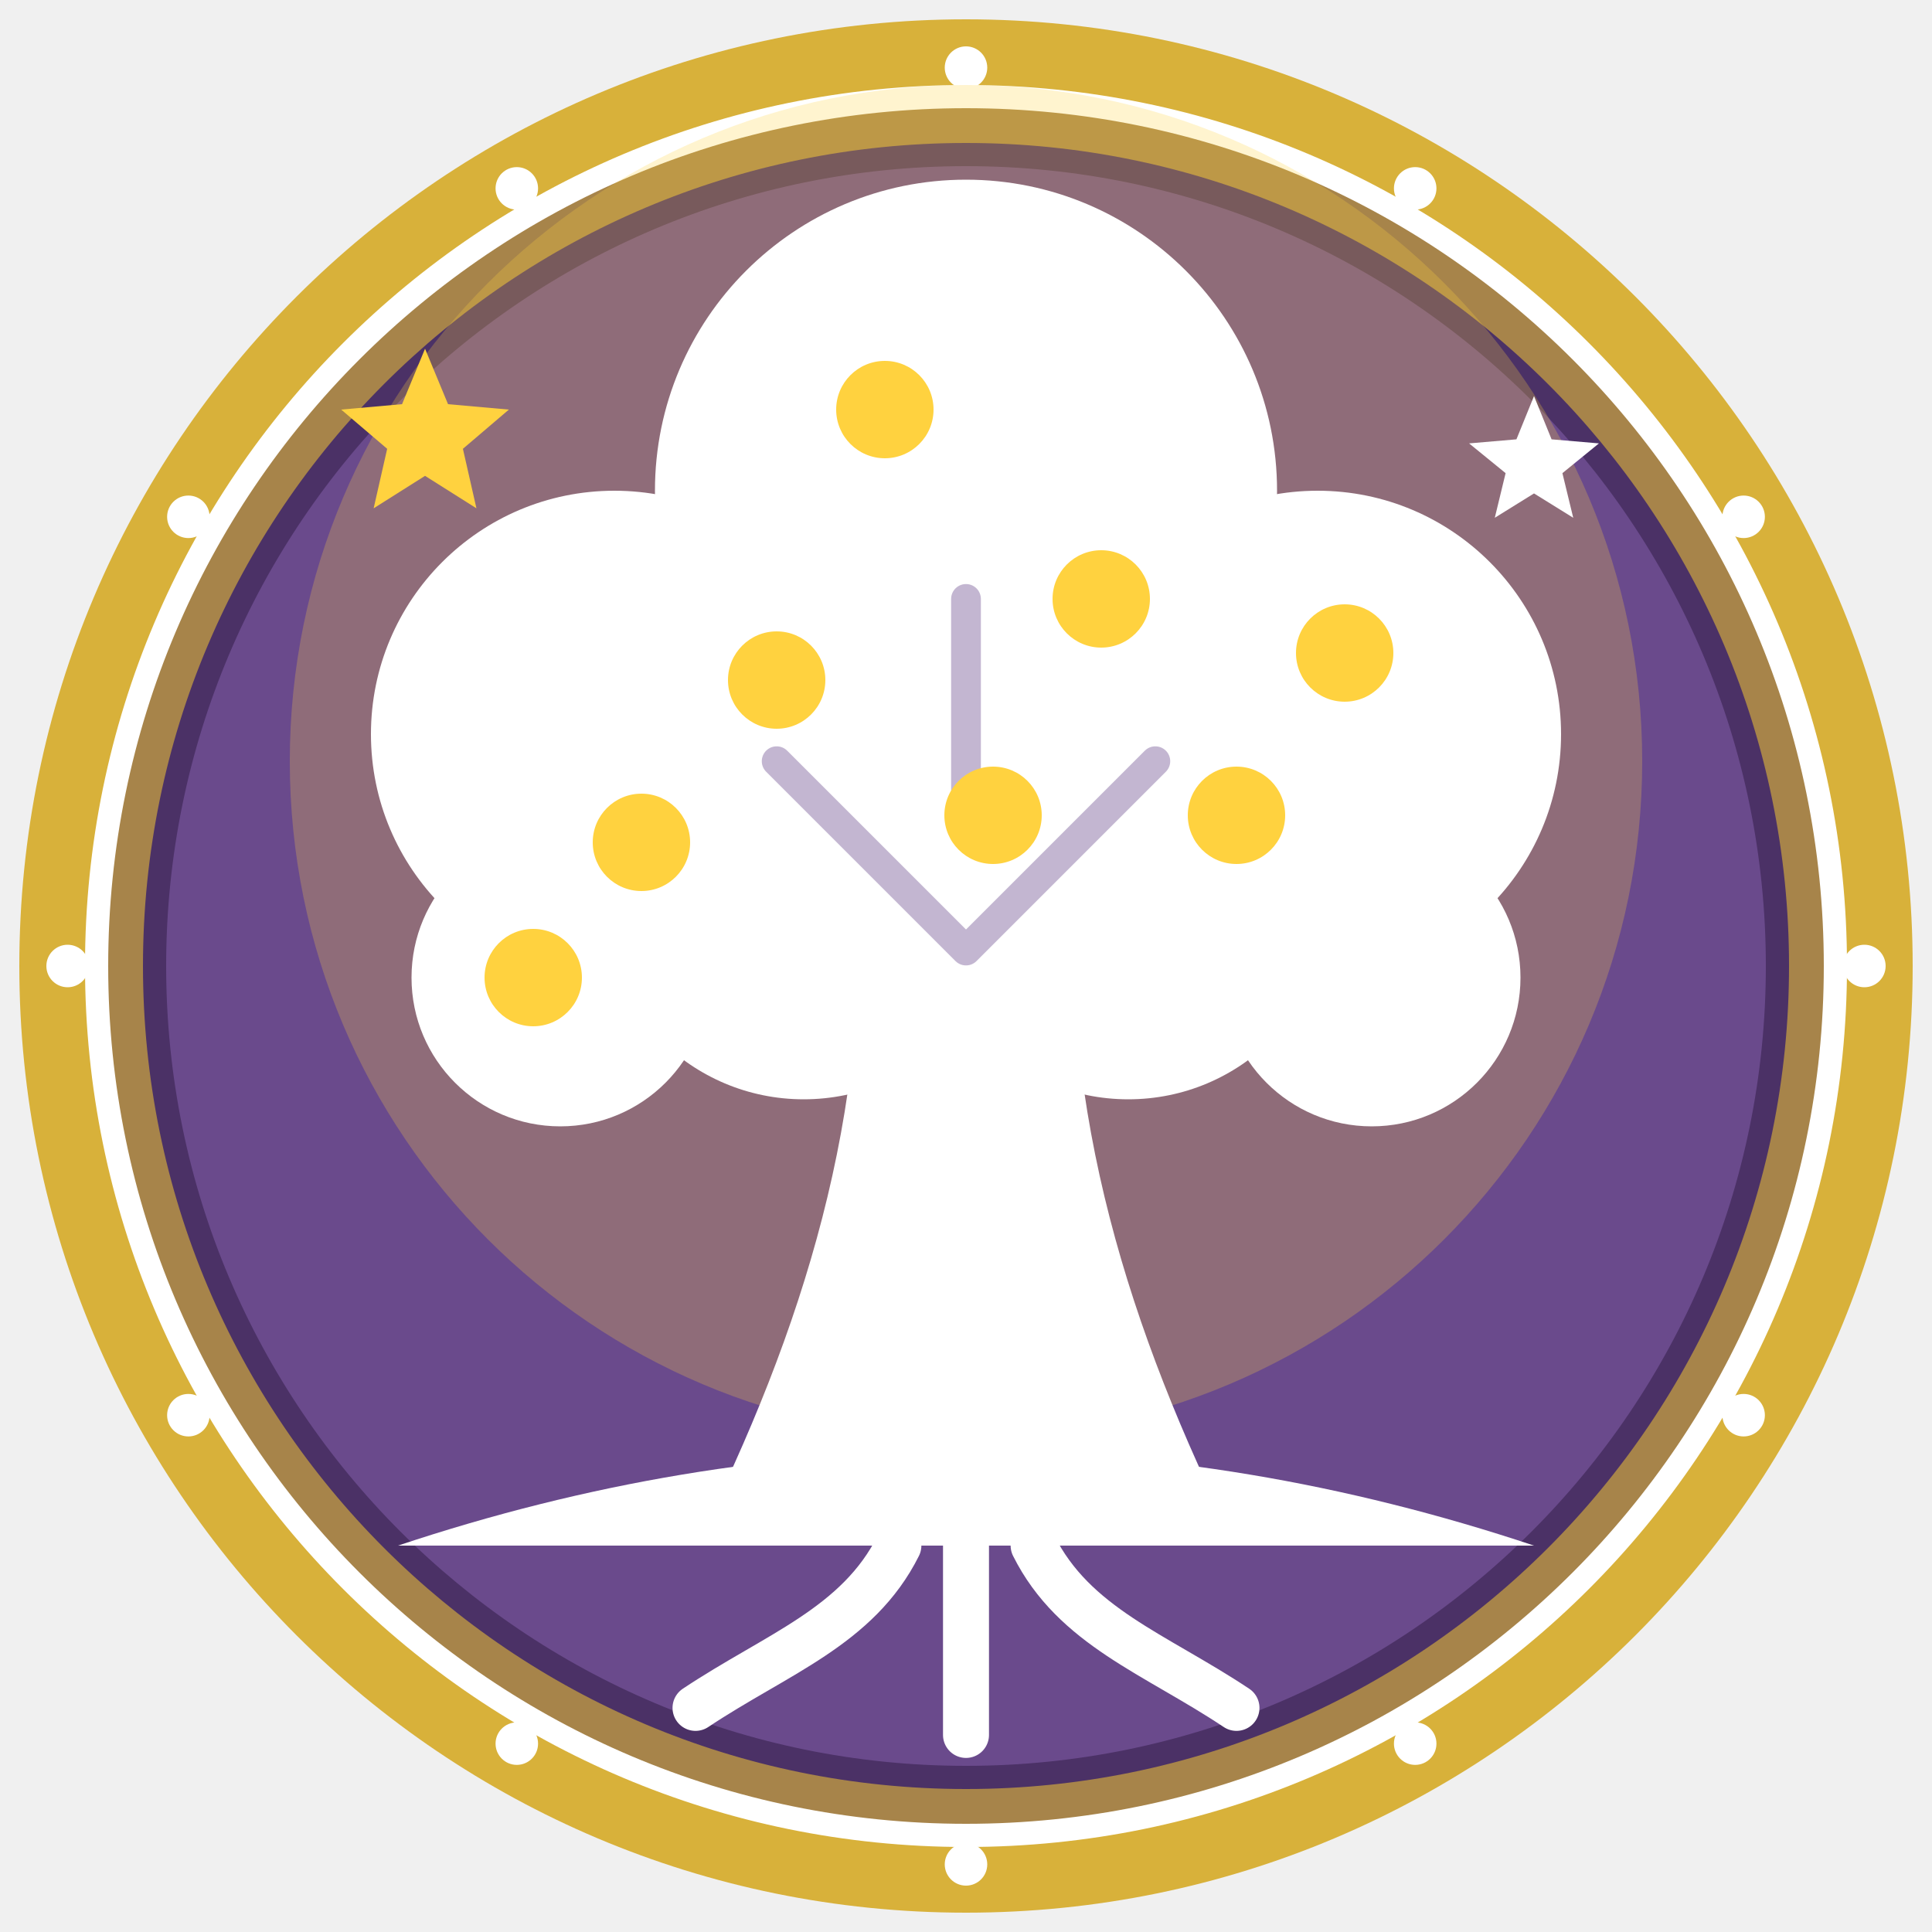
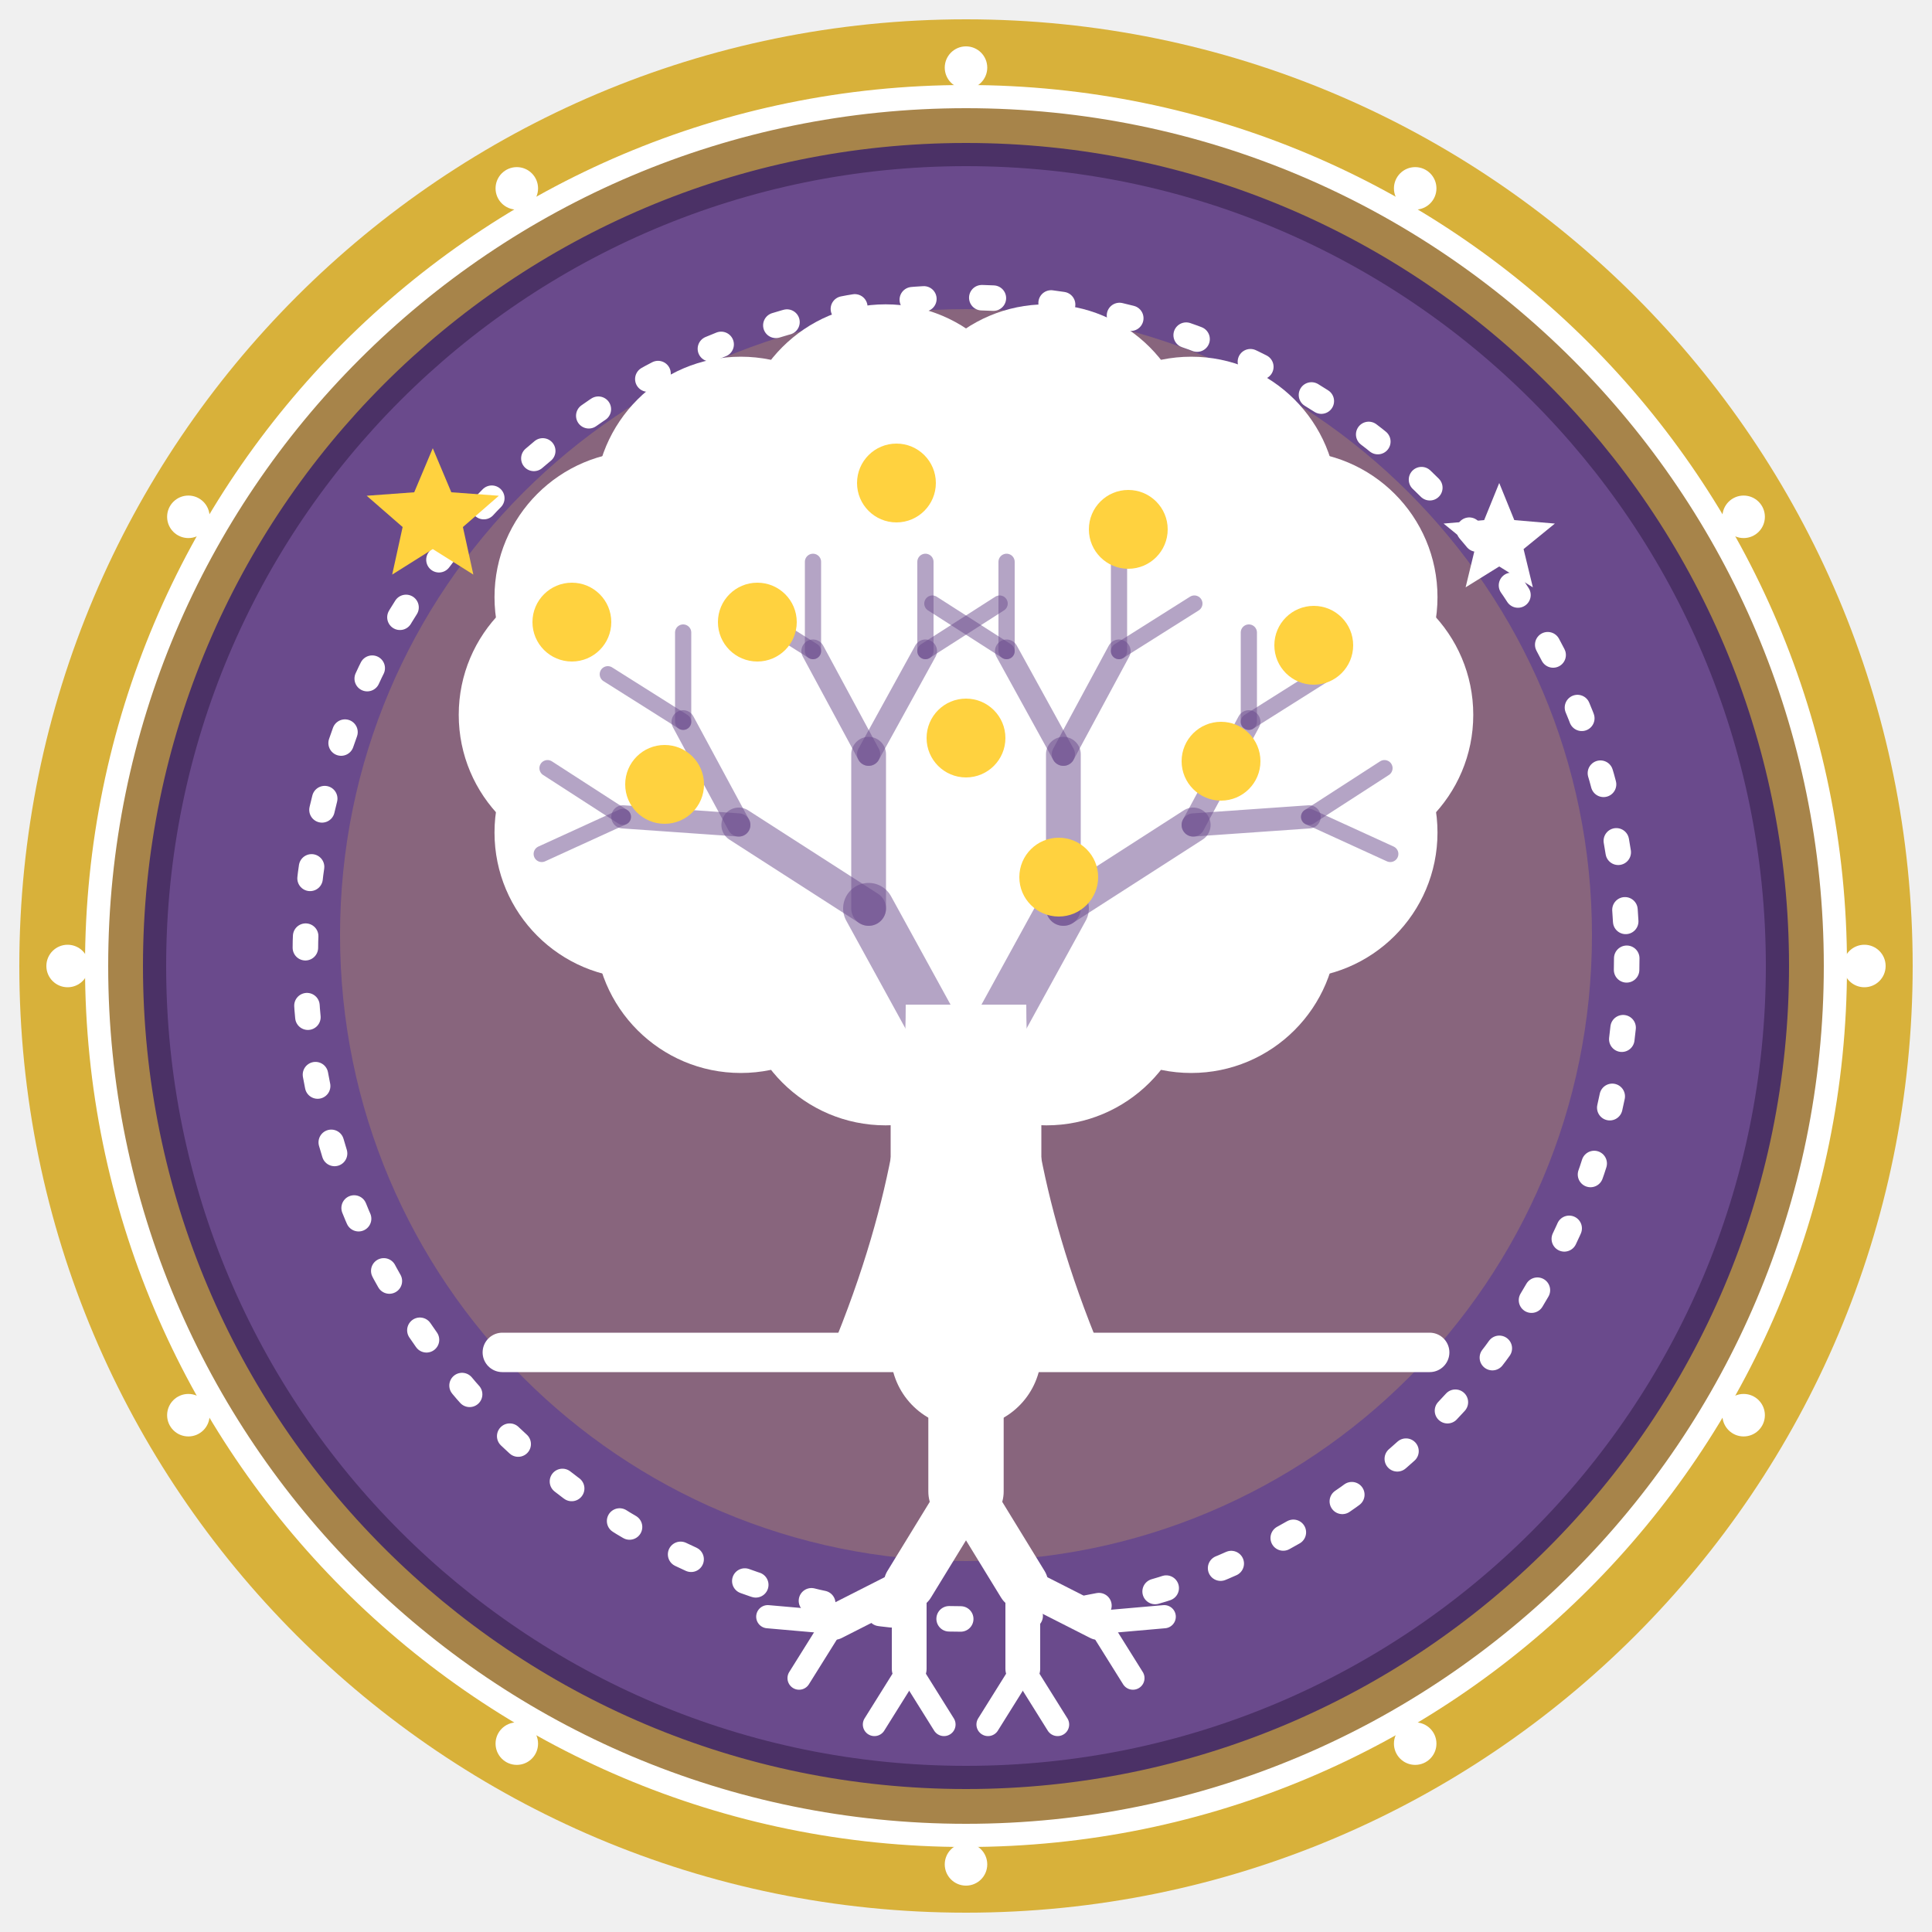
<svg xmlns="http://www.w3.org/2000/svg" viewBox="-100 -100 200 200" width="400" height="400">
  <circle r="98" fill="#D8B13A" />
  <circle r="89" fill="#4B3166" opacity=".35" />
  <circle r="84" fill="#6A4A8C" />
  <circle r="84" fill="none" stroke="#4B3166" stroke-width="2.4" />
  <circle r="90" fill="none" stroke="#FFFFFF" stroke-width="2.4" />
  <circle cx="93.0" cy="0.0" r="2.2" fill="#FFFFFF" />
  <circle cx="80.5" cy="46.5" r="2.2" fill="#FFFFFF" />
  <circle cx="46.5" cy="80.5" r="2.2" fill="#FFFFFF" />
  <circle cx="0.0" cy="93.0" r="2.2" fill="#FFFFFF" />
  <circle cx="-46.5" cy="80.5" r="2.2" fill="#FFFFFF" />
  <circle cx="-80.5" cy="46.5" r="2.2" fill="#FFFFFF" />
  <circle cx="-93.0" cy="0.0" r="2.2" fill="#FFFFFF" />
  <circle cx="-80.5" cy="-46.5" r="2.2" fill="#FFFFFF" />
  <circle cx="-46.5" cy="-80.5" r="2.2" fill="#FFFFFF" />
  <circle cx="-0.0" cy="-93.0" r="2.2" fill="#FFFFFF" />
  <circle cx="46.5" cy="-80.5" r="2.2" fill="#FFFFFF" />
  <circle cx="80.5" cy="-46.5" r="2.2" fill="#FFFFFF" />
-   <g transform="translate(0 4) scale(1.4)">
-     <path d="M-42,40 Q0,26 42,40Z" fill="#FFFFFF" />
-     <path d="M-5,40 C-8,46 -14,48 -20,52 M5,40 C8,46 14,48 20,52 M0,40 V54" stroke="#FFFFFF" stroke-width="3.4" fill="none" stroke-linecap="round" />
-     <circle cx="0" cy="-18" r="50" fill="#FFD23F" opacity=".25" />
-     <circle cx="0" cy="-38" r="23" fill="#FFFFFF" />
-     <circle cx="-26" cy="-20" r="18" fill="#FFFFFF" />
-     <circle cx="26" cy="-20" r="18" fill="#FFFFFF" />
-     <circle cx="-12" cy="-8" r="15" fill="#FFFFFF" />
-     <circle cx="12" cy="-8" r="15" fill="#FFFFFF" />
-     <circle cx="-30" cy="-2" r="11" fill="#FFFFFF" />
-     <circle cx="30" cy="-2" r="11" fill="#FFFFFF" />
-     <path d="M-20,40 C-12,24 -7,8 -8,-10 L8,-10 C7,8 12,24 20,40Z" fill="#FFFFFF" />
-     <path d="M0,-4 L-14,-18 M0,-4 L14,-18 M0,-14 V-30" stroke="#6A4A8C" stroke-width="2.2" stroke-opacity=".4" fill="none" stroke-linecap="round" />
-     <circle cx="-14" cy="-24" r="3.6" fill="#FFD23F" />
-     <circle cx="10" cy="-30" r="3.6" fill="#FFD23F" />
-     <circle cx="20" cy="-14" r="3.6" fill="#FFD23F" />
-     <circle cx="-24" cy="-12" r="3.6" fill="#FFD23F" />
-     <circle cx="2" cy="-14" r="3.6" fill="#FFD23F" />
-     <circle cx="-6" cy="-44" r="3.6" fill="#FFD23F" />
-     <circle cx="28" cy="-26" r="3.6" fill="#FFD23F" />
-     <circle cx="-32" cy="-2" r="3.6" fill="#FFD23F" />
-     <polygon points="-40.0,-48.5 -38.3,-44.4 -33.8,-44.0 -37.2,-41.1 -36.2,-36.7 -40.0,-39.1 -43.8,-36.7 -42.8,-41.1 -46.2,-44.0 -41.7,-44.4" fill="#FFD23F" stroke-linejoin="round" />
-     <polygon points="42.0,-45.0 43.3,-41.8 46.8,-41.5 44.1,-39.3 44.9,-36.0 42.0,-37.8 39.1,-36.0 39.9,-39.3 37.2,-41.5 40.7,-41.8" fill="#FFFFFF" stroke-linejoin="round" />
+   <g transform="translate(0 4) scale(1.2)">
+     <circle cx="0" cy="-6" r="54" fill="#FFD23F" opacity="0.2" />
+     <circle cx="0" cy="-4" r="57" fill="none" stroke="#FFFFFF" stroke-width="2.2" stroke-dasharray="1 5" stroke-linecap="round" />
+     <path d="M-40,30 H40" stroke="#FFFFFF" stroke-width="3.4" stroke-linecap="round" />
+     <circle cx="0" cy="-25" r="27.0" fill="#FFFFFF" />
+     <circle cx="31.16" cy="-25.0" r="12.6" fill="#FFFFFF" />
+     <circle cx="28.074" cy="-14.847" r="12.6" fill="#FFFFFF" />
+     <circle cx="19.428" cy="-6.705" r="12.6" fill="#FFFFFF" />
+     <circle cx="6.934" cy="-2.187" r="12.6" fill="#FFFFFF" />
+     <circle cx="-6.934" cy="-2.187" r="12.6" fill="#FFFFFF" />
+     <circle cx="-19.428" cy="-6.705" r="12.6" fill="#FFFFFF" />
+     <circle cx="-28.074" cy="-14.847" r="12.6" fill="#FFFFFF" />
+     <circle cx="-31.16" cy="-25" r="12.6" fill="#FFFFFF" />
+     <circle cx="-28.074" cy="-35.153" r="12.6" fill="#FFFFFF" />
+     <circle cx="-19.428" cy="-43.295" r="12.6" fill="#FFFFFF" />
+     <circle cx="-6.934" cy="-47.813" r="12.6" fill="#FFFFFF" />
+     <circle cx="6.934" cy="-47.813" r="12.6" fill="#FFFFFF" />
+     <circle cx="19.428" cy="-43.295" r="12.6" fill="#FFFFFF" />
+     <circle cx="28.074" cy="-35.153" r="12.6" fill="#FFFFFF" />
+     <path d="M0.0,7.0 L-8.4,-8.3" stroke="#6A4A8C" stroke-width="4.4" stroke-linecap="round" stroke-opacity="0.5" />
+     <path d="M-8.4,-8.3 L-19.6,-15.5" stroke="#6A4A8C" stroke-width="3.0" stroke-linecap="round" stroke-opacity="0.5" />
+     <path d="M-19.6,-15.5 L-29.6,-16.2" stroke="#6A4A8C" stroke-width="2.0" stroke-linecap="round" stroke-opacity="0.5" />
+     <path d="M-29.6,-16.2 L-36.6,-13.0" stroke="#6A4A8C" stroke-width="1.4" stroke-linecap="round" stroke-opacity="0.5" />
+     <path d="M-29.6,-16.2 L-36.1,-20.4" stroke="#6A4A8C" stroke-width="1.4" stroke-linecap="round" stroke-opacity="0.5" />
+     <path d="M-19.6,-15.5 L-24.4,-24.4" stroke="#6A4A8C" stroke-width="2.0" stroke-linecap="round" stroke-opacity="0.5" />
+     <path d="M-24.4,-24.4 L-30.9,-28.5" stroke="#6A4A8C" stroke-width="1.4" stroke-linecap="round" stroke-opacity="0.5" />
+     <path d="M-24.4,-24.4 L-24.4,-32.1" stroke="#6A4A8C" stroke-width="1.4" stroke-linecap="round" stroke-opacity="0.5" />
+     <path d="M-8.4,-8.3 L-8.4,-21.6" stroke="#6A4A8C" stroke-width="3.0" stroke-linecap="round" stroke-opacity="0.5" />
+     <path d="M-8.4,-21.6 L-13.2,-30.5" stroke="#6A4A8C" stroke-width="2.0" stroke-linecap="round" stroke-opacity="0.5" />
+     <path d="M-13.2,-30.5 L-19.7,-34.6" stroke="#6A4A8C" stroke-width="1.4" stroke-linecap="round" stroke-opacity="0.5" />
+     <path d="M-13.2,-30.5 L-13.2,-38.2" stroke="#6A4A8C" stroke-width="1.4" stroke-linecap="round" stroke-opacity="0.5" />
+     <path d="M-8.4,-21.6 L-3.5,-30.5" stroke="#6A4A8C" stroke-width="2.0" stroke-linecap="round" stroke-opacity="0.5" />
+     <path d="M-3.5,-30.5 L-3.5,-38.2" stroke="#6A4A8C" stroke-width="1.4" stroke-linecap="round" stroke-opacity="0.5" />
+     <path d="M-3.5,-30.5 L2.9,-34.6" stroke="#6A4A8C" stroke-width="1.4" stroke-linecap="round" stroke-opacity="0.5" />
+     <path d="M0.0,7.0 L8.4,-8.3" stroke="#6A4A8C" stroke-width="4.4" stroke-linecap="round" stroke-opacity="0.5" />
+     <path d="M8.4,-8.3 L8.4,-21.6" stroke="#6A4A8C" stroke-width="3.0" stroke-linecap="round" stroke-opacity="0.5" />
+     <path d="M8.4,-21.6 L3.5,-30.5" stroke="#6A4A8C" stroke-width="2.0" stroke-linecap="round" stroke-opacity="0.5" />
+     <path d="M3.5,-30.5 L-2.9,-34.6" stroke="#6A4A8C" stroke-width="1.4" stroke-linecap="round" stroke-opacity="0.5" />
+     <path d="M3.5,-30.5 L3.5,-38.2" stroke="#6A4A8C" stroke-width="1.4" stroke-linecap="round" stroke-opacity="0.5" />
+     <path d="M8.4,-21.6 L13.2,-30.5" stroke="#6A4A8C" stroke-width="2.0" stroke-linecap="round" stroke-opacity="0.5" />
+     <path d="M13.2,-30.5 L13.2,-38.2" stroke="#6A4A8C" stroke-width="1.4" stroke-linecap="round" stroke-opacity="0.5" />
+     <path d="M13.2,-30.5 L19.7,-34.6" stroke="#6A4A8C" stroke-width="1.4" stroke-linecap="round" stroke-opacity="0.5" />
+     <path d="M8.4,-8.3 L19.6,-15.5" stroke="#6A4A8C" stroke-width="3.0" stroke-linecap="round" stroke-opacity="0.5" />
+     <path d="M19.6,-15.5 L24.4,-24.4" stroke="#6A4A8C" stroke-width="2.0" stroke-linecap="round" stroke-opacity="0.5" />
+     <path d="M24.4,-24.4 L24.4,-32.1" stroke="#6A4A8C" stroke-width="1.4" stroke-linecap="round" stroke-opacity="0.5" />
+     <path d="M24.4,-24.4 L30.9,-28.5" stroke="#6A4A8C" stroke-width="1.4" stroke-linecap="round" stroke-opacity="0.5" />
+     <path d="M19.6,-15.5 L29.6,-16.2" stroke="#6A4A8C" stroke-width="2.0" stroke-linecap="round" stroke-opacity="0.5" />
+     <path d="M29.6,-16.2 L36.1,-20.4" stroke="#6A4A8C" stroke-width="1.4" stroke-linecap="round" stroke-opacity="0.5" />
+     <path d="M29.6,-16.2 L36.6,-13.0" stroke="#6A4A8C" stroke-width="1.4" stroke-linecap="round" stroke-opacity="0.5" />
+     <path d="M0.0,30.0 L0.0,7.0" stroke="#FFFFFF" stroke-width="13.0" stroke-linecap="round" />
+     <path d="M-11.7,30 C-5.85,16 -5.2,6 -5.2,0 L5.2,0 C5.2,6 5.85,16 11.7,30Z" fill="#FFFFFF" />
+     <path d="M0.0,30.0 L0.0,42.0" stroke="#FFFFFF" stroke-width="6.5" stroke-linecap="round" />
+     <path d="M0.0,42.0 L4.9,50.0" stroke="#FFFFFF" stroke-width="4.4" stroke-linecap="round" />
+     <path d="M4.9,50.0 L11.4,53.3" stroke="#FFFFFF" stroke-width="3.0" stroke-linecap="round" />
+     <path d="M11.4,53.3 L17.1,52.8" stroke="#FFFFFF" stroke-width="2.0" stroke-linecap="round" />
+     <path d="M11.4,53.3 L14.4,58.1" stroke="#FFFFFF" stroke-width="2.0" stroke-linecap="round" />
+     <path d="M4.9,50.0 L4.9,57.3" stroke="#FFFFFF" stroke-width="3.0" stroke-linecap="round" />
+     <path d="M4.9,57.3 L7.9,62.1" stroke="#FFFFFF" stroke-width="2.0" stroke-linecap="round" />
+     <path d="M4.9,57.3 L1.9,62.1" stroke="#FFFFFF" stroke-width="2.0" stroke-linecap="round" />
+     <path d="M0.0,42.0 L-4.9,50.0" stroke="#FFFFFF" stroke-width="4.4" stroke-linecap="round" />
+     <path d="M-4.9,50.0 L-4.9,57.3" stroke="#FFFFFF" stroke-width="3.0" stroke-linecap="round" />
+     <path d="M-4.9,57.3 L-1.9,62.1" stroke="#FFFFFF" stroke-width="2.0" stroke-linecap="round" />
+     <path d="M-4.9,57.3 L-7.9,62.1" stroke="#FFFFFF" stroke-width="2.0" stroke-linecap="round" />
+     <path d="M-4.9,50.0 L-11.4,53.3" stroke="#FFFFFF" stroke-width="3.0" stroke-linecap="round" />
+     <path d="M-11.4,53.3 L-14.4,58.1" stroke="#FFFFFF" stroke-width="2.0" stroke-linecap="round" />
+     <path d="M-11.4,53.3 L-17.1,52.8" stroke="#FFFFFF" stroke-width="2.0" stroke-linecap="round" />
+     <circle cx="-18" cy="-33" r="3.4" fill="#FFD23F" />
+     <circle cx="14" cy="-41" r="3.4" fill="#FFD23F" />
+     <circle cx="22" cy="-21" r="3.4" fill="#FFD23F" />
+     <circle cx="-26" cy="-19" r="3.4" fill="#FFD23F" />
+     <circle cx="0" cy="-23" r="3.4" fill="#FFD23F" />
+     <circle cx="-6" cy="-45" r="3.4" fill="#FFD23F" />
+     <circle cx="30" cy="-31" r="3.4" fill="#FFD23F" />
+     <circle cx="-34" cy="-33" r="3.4" fill="#FFD23F" />
+     <circle cx="8" cy="-11" r="3.4" fill="#FFD23F" />
+     <polygon points="-46.0,-48.0 -44.4,-44.2 -40.3,-43.9 -43.4,-41.2 -42.5,-37.1 -46.0,-39.3 -49.5,-37.1 -48.6,-41.2 -51.7,-43.9 -47.6,-44.2" fill="#FFD23F" stroke-linejoin="round" />
+     <polygon points="46.0,-45.0 47.3,-41.8 50.8,-41.5 48.1,-39.3 48.9,-36.0 46.0,-37.8 43.1,-36.0 43.9,-39.3 41.2,-41.5 44.7,-41.8" fill="#FFFFFF" stroke-linejoin="round" />
  </g>
</svg>
